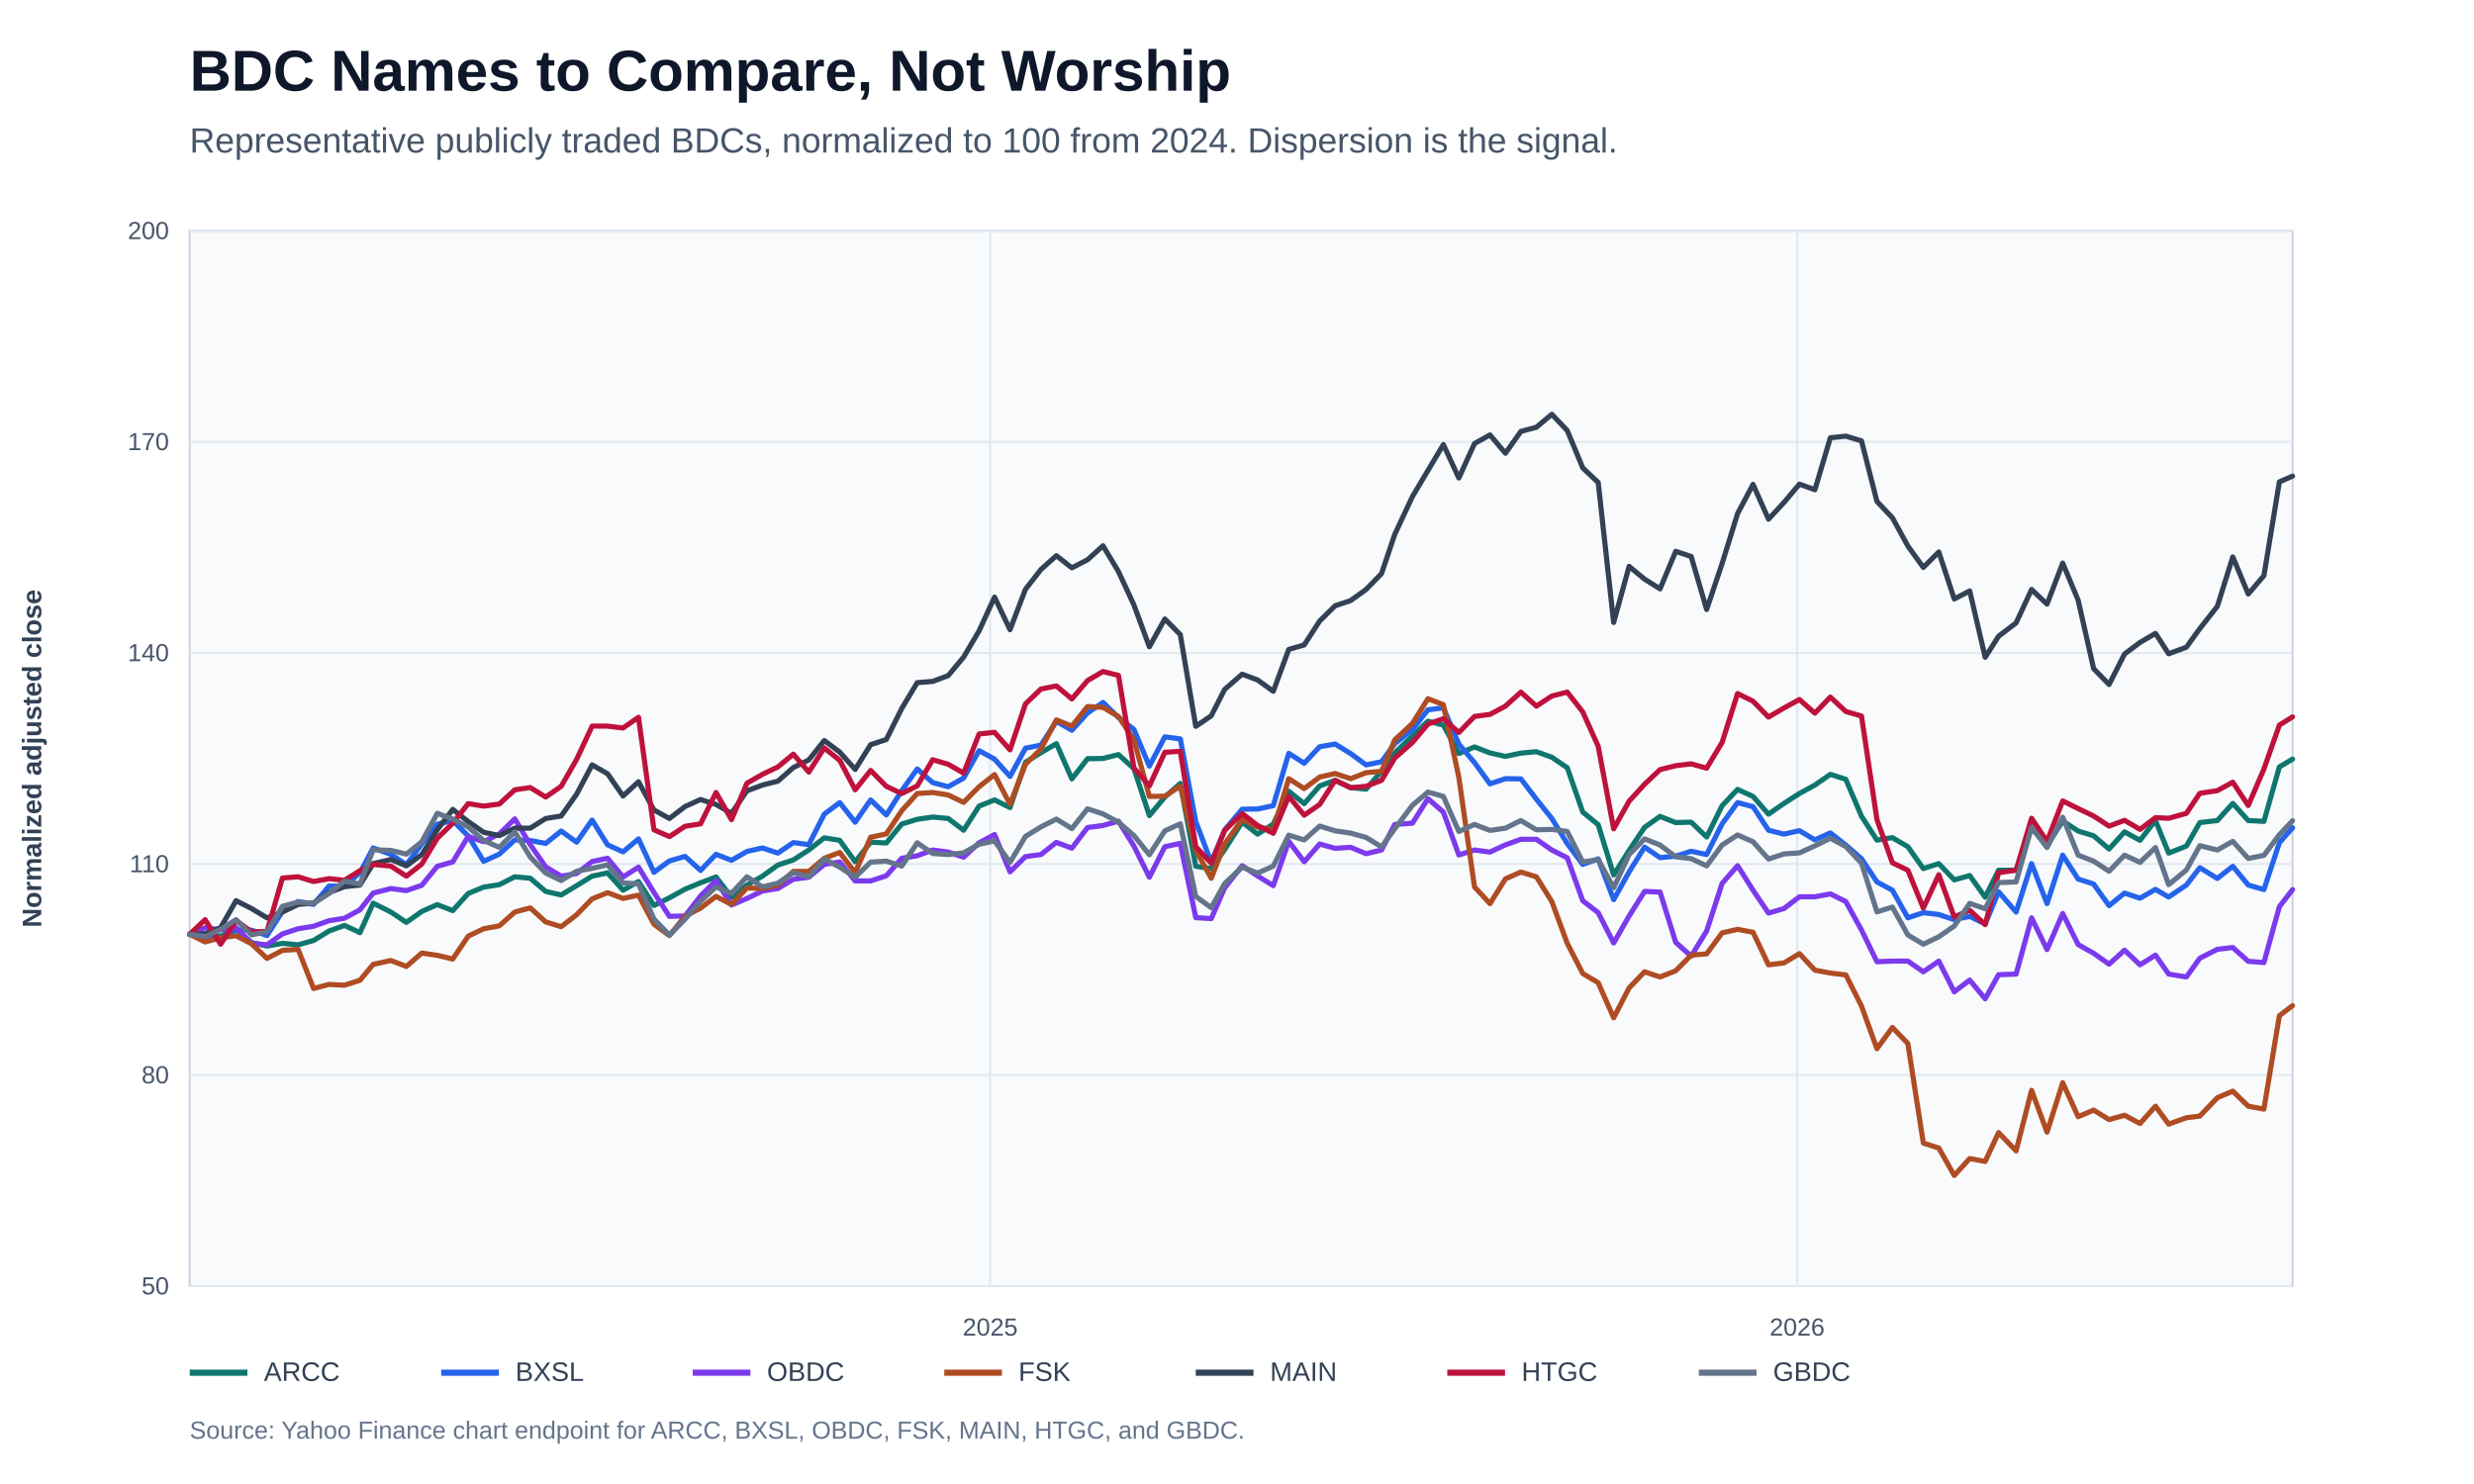
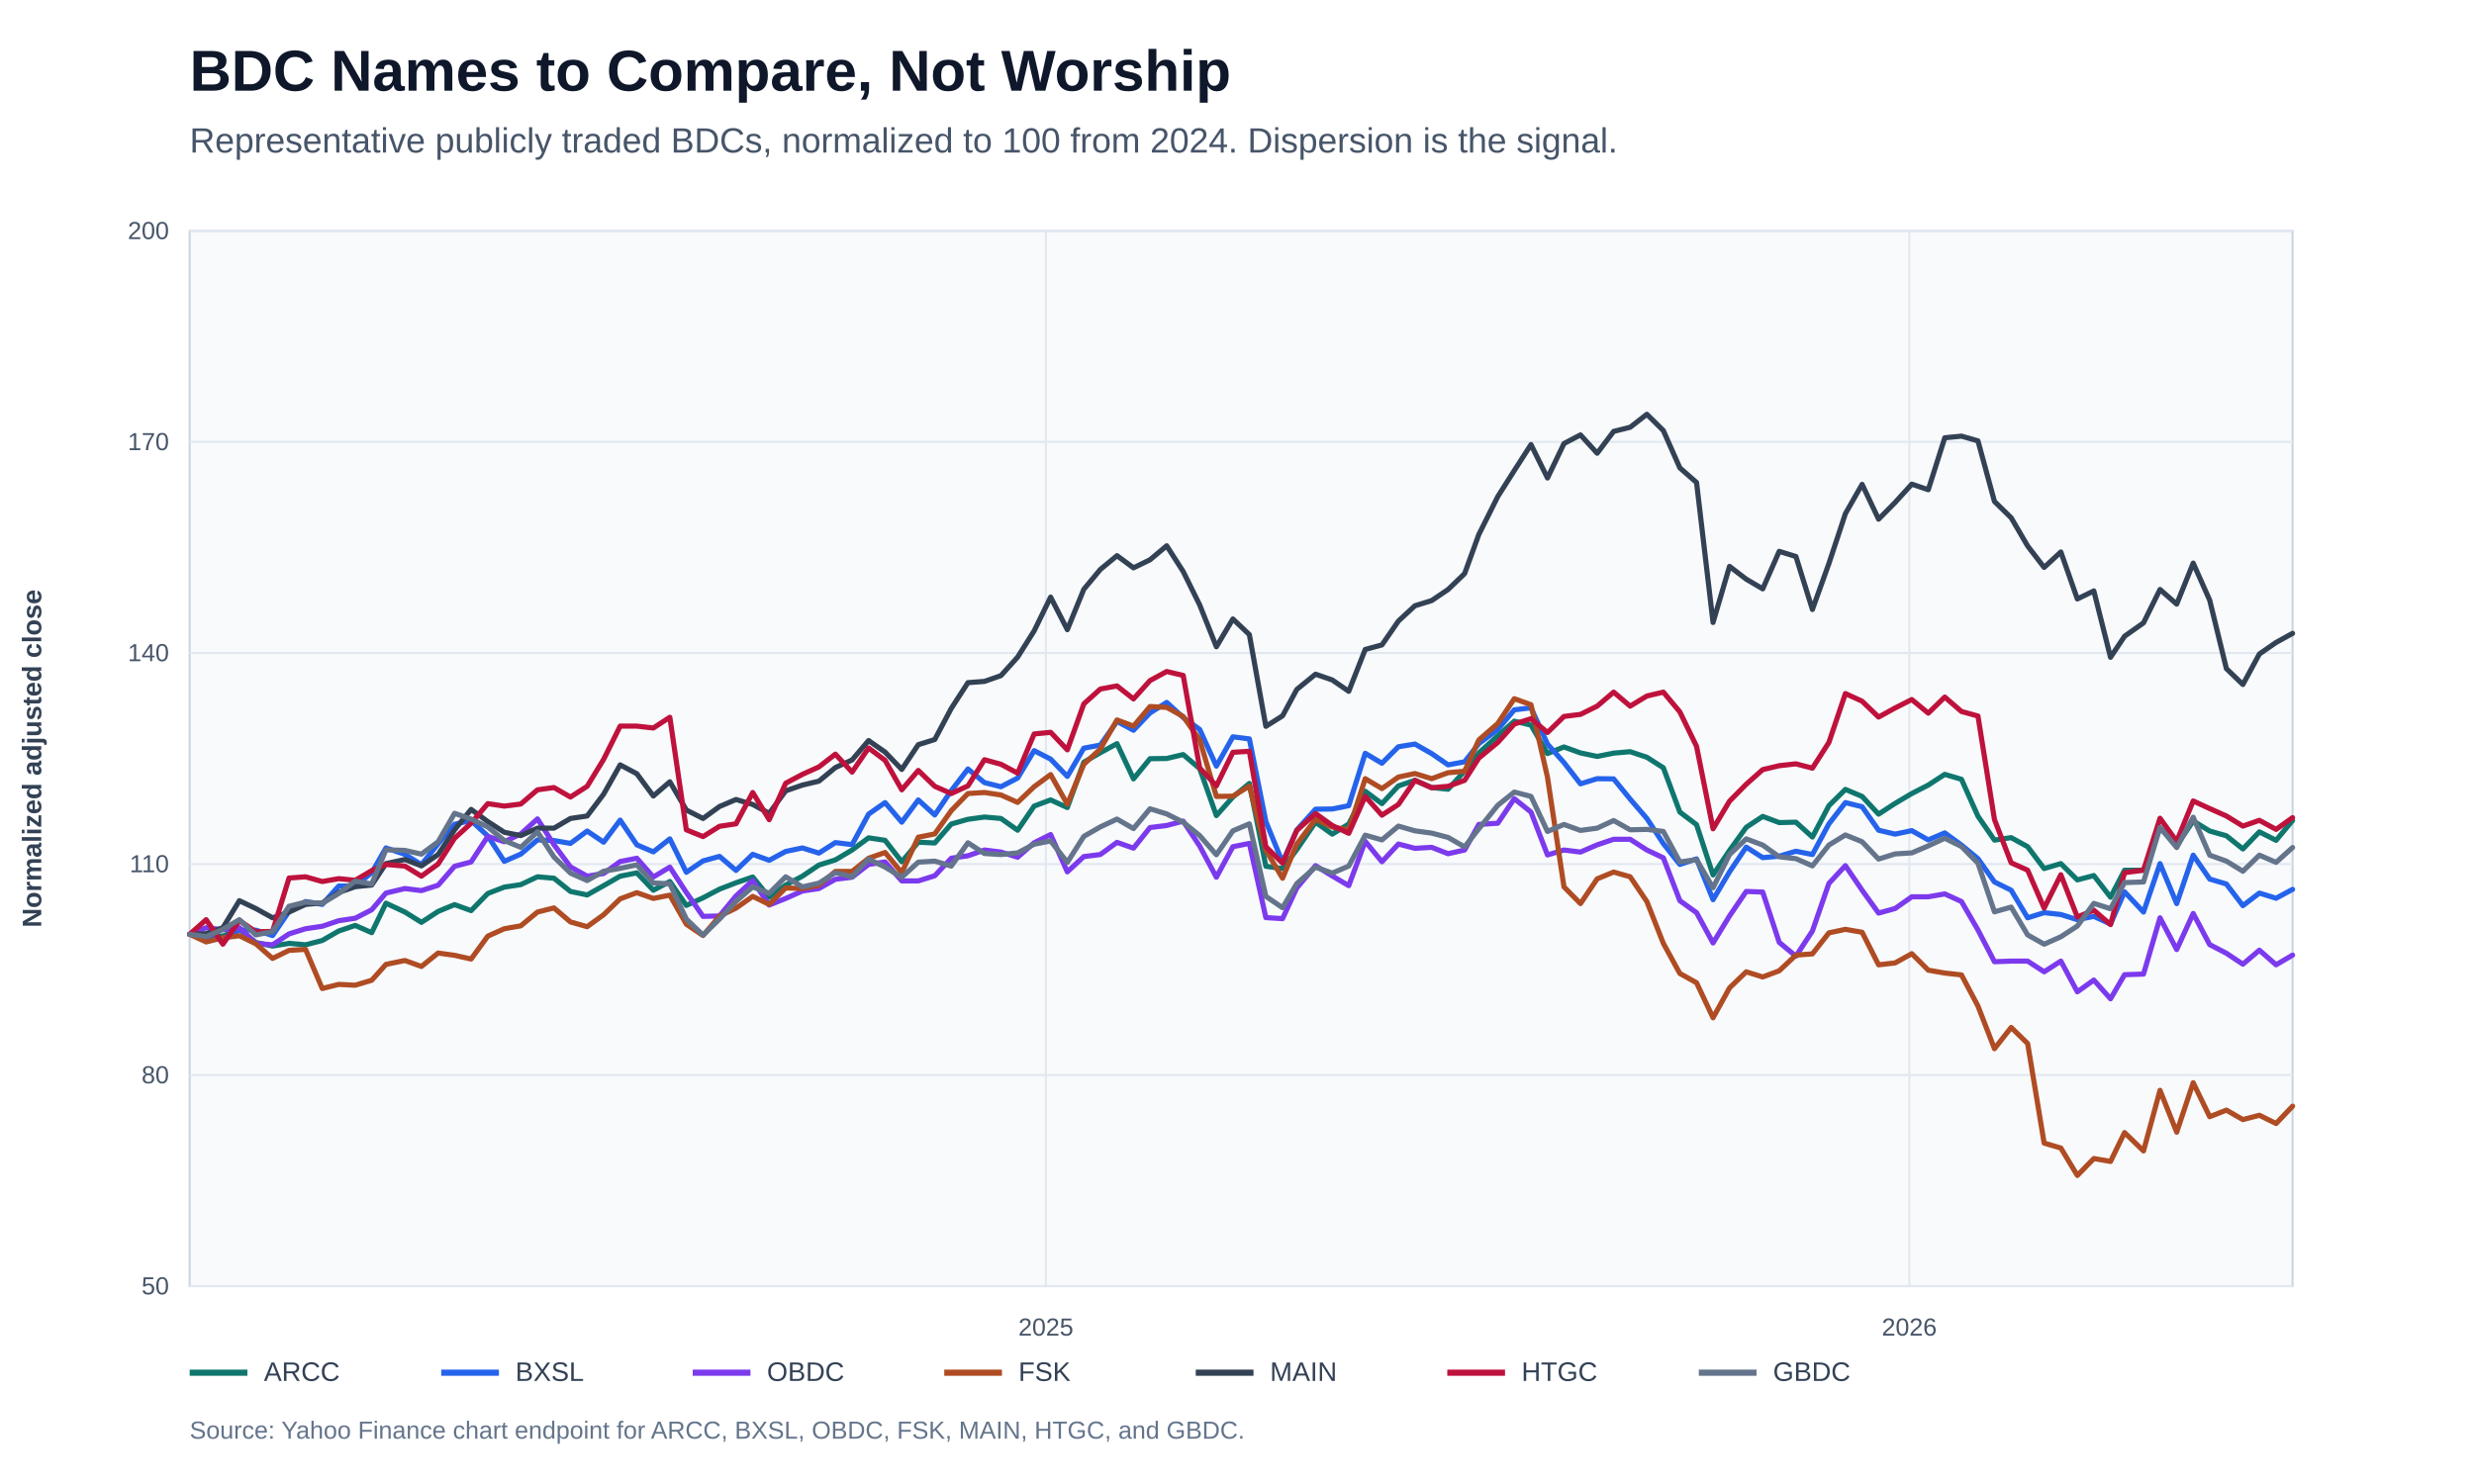
<svg xmlns="http://www.w3.org/2000/svg" viewBox="0 0 1200 720" role="img">
  <style>
  .title { font: 700 28px Arial, sans-serif; fill: #0f172a; }
  .subtitle { font: 400 17px Arial, sans-serif; fill: #475569; }
  .axis { font: 12px Arial, sans-serif; fill: #475569; }
  .label { font: 700 13px Arial, sans-serif; fill: #334155; }
  .legend { font: 13px Arial, sans-serif; fill: #334155; }
  .note { font: 12px Arial, sans-serif; fill: #64748b; }
</style>
  <rect width="1200" height="720" fill="#ffffff" />
  <text x="92" y="44" class="title">BDC Names to Compare, Not Worship</text>
  <text x="92" y="74" class="subtitle">Representative publicly traded BDCs, normalized to 100 from 2024. Dispersion is the signal.</text>
  <rect x="92" y="112" width="1020" height="512" fill="#f8fafc" stroke="#cbd5e1" />
  <line x1="92" y1="624.0" x2="1112" y2="624.0" stroke="#e2e8f0" stroke-width="1" />
  <text x="82" y="628.0" text-anchor="end" class="axis">50</text>
  <line x1="92" y1="521.6" x2="1112" y2="521.6" stroke="#e2e8f0" stroke-width="1" />
  <text x="82" y="525.6" text-anchor="end" class="axis">80</text>
  <line x1="92" y1="419.2" x2="1112" y2="419.2" stroke="#e2e8f0" stroke-width="1" />
  <text x="82" y="423.2" text-anchor="end" class="axis">110</text>
  <line x1="92" y1="316.8" x2="1112" y2="316.8" stroke="#e2e8f0" stroke-width="1" />
  <text x="82" y="320.8" text-anchor="end" class="axis">140</text>
  <line x1="92" y1="214.4" x2="1112" y2="214.4" stroke="#e2e8f0" stroke-width="1" />
  <text x="82" y="218.4" text-anchor="end" class="axis">170</text>
  <line x1="92" y1="112.0" x2="1112" y2="112.0" stroke="#e2e8f0" stroke-width="1" />
  <text x="82" y="116.0" text-anchor="end" class="axis">200</text>
-   <line x1="480.3" y1="112" x2="480.3" y2="624" stroke="#e2e8f0" stroke-width="1" />
-   <text x="480.3" y="648" text-anchor="middle" class="axis">2025</text>
-   <line x1="871.7" y1="112" x2="871.7" y2="624" stroke="#e2e8f0" stroke-width="1" />
-   <text x="871.7" y="648" text-anchor="middle" class="axis">2026</text>
-   <polyline points="92.0,453.3 99.5,453.5 107.0,454.2 114.5,450.8 122.0,457.3 129.5,459.0 137.0,457.7 144.6,458.4 152.1,456.3 159.6,451.7 167.1,449.0 174.6,452.5 181.0,438.2 189.6,442.5 197.1,447.5 204.6,442.2 212.1,438.9 219.6,441.8 227.1,433.5 234.6,430.4 242.2,429.2 249.7,425.4 257.2,426.1 264.7,432.5 272.2,434.2 279.7,429.7 287.2,425.1 294.7,423.5 302.2,431.9 309.7,427.7 317.2,439.3 324.7,435.6 332.3,431.4 339.8,428.3 347.3,425.5 354.8,435.3 362.3,429.4 369.8,425.1 377.3,419.7 384.8,417.2 392.3,412.4 399.8,406.5 407.3,407.7 414.8,418.1 422.3,408.6 429.9,409.0 437.4,399.8 444.9,397.5 452.4,396.4 459.9,397.1 467.4,402.8 474.9,391.1 482.4,388.1 489.9,391.8 497.4,369.8 504.9,365.2 512.4,360.8 519.9,377.9 527.5,368.1 535.0,368.0 542.5,366.1 550.0,372.9 557.5,395.7 565.0,386.7 572.5,380.1 580.0,420.3 587.5,421.4 594.0,412.2 602.5,398.9 610.0,404.7 617.6,399.8 625.1,383.9 632.6,389.9 640.1,381.3 647.6,378.6 655.1,382.1 662.6,382.9 670.1,374.1 676.5,365.3 685.1,357.0 692.6,349.9 700.1,351.8 707.6,365.6 715.2,362.4 722.7,365.3 730.2,367.0 737.7,365.4 745.2,364.7 752.7,367.4 760.2,372.5 767.7,394.0 775.2,400.1 782.7,424.5 790.2,412.6 797.7,401.4 805.2,396.1 812.8,399.1 820.3,398.9 827.8,406.1 835.3,390.9 842.8,383.0 850.3,386.4 857.8,395.0 865.3,389.8 872.8,385.0 880.3,380.9 887.8,375.7 895.3,378.1 902.9,396.0 910.4,407.6 917.9,406.4 925.4,410.8 932.9,421.4 940.4,419.0 947.9,426.9 955.4,424.8 962.9,435.3 969.4,422.2 977.9,422.2 985.4,401.6 992.9,410.2 1000.5,398.3 1008.0,403.2 1015.5,405.5 1023.0,411.9 1030.5,403.6 1038.0,407.7 1045.5,398.1 1051.9,413.9 1060.5,410.5 1067.0,399.1 1075.5,398.1 1083.0,389.8 1090.5,398.1 1098.1,398.5 1105.6,372.1 1112.0,368.3" fill="none" stroke="#0f766e" stroke-width="2.5" stroke-linejoin="round" stroke-linecap="round" />
-   <polyline points="92.0,453.3 99.5,455.1 107.0,455.6 114.5,451.2 122.0,451.3 129.5,453.9 137.0,442.2 144.6,437.4 152.1,438.8 159.6,429.9 167.1,429.9 174.6,423.4 181.0,411.4 189.6,414.5 197.1,419.5 204.6,409.4 212.1,399.9 219.6,398.1 227.1,405.6 234.6,417.9 242.2,414.4 249.7,407.5 257.2,407.8 264.7,409.2 272.2,403.2 279.7,408.6 287.2,397.9 294.7,409.9 302.2,413.3 309.7,407.0 317.2,423.2 324.7,417.7 332.3,415.5 339.8,422.3 347.3,414.5 354.8,417.4 362.3,413.1 369.8,411.4 377.3,413.9 384.8,408.8 392.3,409.8 399.8,395.0 407.3,389.4 414.8,398.9 422.3,388.1 429.9,395.4 437.4,383.6 444.9,373.1 452.4,379.7 459.9,381.7 467.4,377.5 474.9,364.2 482.4,368.3 489.9,376.7 497.4,363.0 504.9,361.5 512.4,350.0 519.9,354.3 527.5,345.9 535.0,340.8 542.5,348.1 550.0,353.9 557.5,371.7 565.0,357.5 572.5,358.5 580.0,398.6 587.5,418.4 594.0,402.7 602.5,392.6 610.0,392.5 617.6,390.9 625.1,365.5 632.6,370.3 640.1,362.3 647.6,361.0 655.1,365.6 662.6,371.1 670.1,369.6 676.5,360.8 685.1,353.9 692.6,344.4 700.1,343.4 707.6,361.0 715.2,370.0 722.7,380.3 730.2,377.8 737.7,377.9 745.2,387.7 752.7,397.1 760.2,409.3 767.7,419.4 775.2,416.7 782.7,436.5 790.2,423.0 797.7,411.0 805.2,416.1 812.8,415.4 820.3,413.0 827.8,414.6 835.3,399.7 842.8,389.4 850.3,391.4 857.8,402.8 865.3,404.7 872.8,403.0 880.3,407.5 887.8,404.1 895.3,410.0 902.9,416.6 910.4,427.9 917.9,431.9 925.4,445.3 932.9,442.8 940.4,443.7 947.9,446.2 955.4,444.6 962.9,448.3 969.4,432.7 977.9,442.5 985.4,419.0 992.9,438.4 1000.5,414.9 1008.0,426.5 1015.5,428.9 1023.0,439.4 1030.5,433.3 1038.0,435.8 1045.5,431.5 1051.9,435.2 1060.5,429.4 1067.0,421.0 1075.5,426.2 1083.0,420.3 1090.5,429.4 1098.1,431.6 1105.6,408.9 1112.0,401.6" fill="none" stroke="#2563eb" stroke-width="2.5" stroke-linejoin="round" stroke-linecap="round" />
-   <polyline points="92.0,453.3 99.5,450.1 107.0,451.1 114.5,450.1 122.0,457.7 129.5,458.4 137.0,453.1 144.6,450.6 152.1,449.4 159.6,446.7 167.1,445.5 174.6,441.4 181.0,433.3 189.6,431.1 197.1,432.1 204.6,429.5 212.1,420.3 219.6,418.2 227.1,405.8 234.6,408.4 242.2,404.6 249.7,397.3 257.2,409.8 264.7,420.6 272.2,425.1 279.7,423.8 287.2,418.0 294.7,416.4 302.2,425.5 309.7,420.7 317.2,433.0 324.7,444.6 332.3,444.4 339.8,434.7 347.3,427.2 354.8,439.1 362.3,435.9 369.8,432.3 377.3,431.1 384.8,426.6 392.3,425.6 399.8,419.4 407.3,418.2 414.8,427.4 422.3,427.4 429.9,424.9 437.4,416.4 444.9,415.2 452.4,412.4 459.9,413.4 467.4,415.9 474.9,408.9 482.4,404.9 489.9,423.0 497.4,415.6 504.9,414.6 512.4,408.7 519.9,411.5 527.5,401.5 535.0,400.5 542.5,398.4 550.0,410.5 557.5,425.6 565.0,410.8 572.5,409.2 580.0,445.2 587.5,445.7 594.0,430.8 602.5,420.0 610.0,425.0 617.6,429.7 625.1,408.2 632.6,418.1 640.1,409.5 647.6,411.6 655.1,411.1 662.6,414.2 670.1,412.4 676.5,400.0 685.1,399.4 692.6,387.5 700.1,394.0 707.6,414.8 715.2,412.4 722.7,413.4 730.2,409.9 737.7,407.2 745.2,407.2 752.7,412.4 760.2,416.2 767.7,437.0 775.2,442.8 782.7,457.5 790.2,444.4 797.7,432.5 805.2,432.8 812.8,457.2 820.3,463.9 827.8,451.7 835.3,428.6 842.8,420.0 850.3,431.9 857.8,443.0 865.3,440.8 872.8,435.1 880.3,435.1 887.8,433.7 895.3,437.4 902.9,451.2 910.4,466.6 917.9,466.3 925.4,466.3 932.9,471.5 940.4,466.3 947.9,481.2 955.4,475.5 962.9,484.6 969.4,472.9 977.9,472.6 985.4,445.3 992.9,460.7 1000.5,443.2 1008.0,458.3 1015.5,462.5 1023.0,467.8 1030.5,461.0 1038.0,468.1 1045.5,463.4 1051.9,472.6 1060.5,474.0 1067.0,464.9 1075.5,460.6 1083.0,459.7 1090.5,466.4 1098.1,467.0 1105.6,439.9 1112.0,431.6" fill="none" stroke="#7c3aed" stroke-width="2.5" stroke-linejoin="round" stroke-linecap="round" />
-   <polyline points="92.0,453.3 99.5,457.0 107.0,455.0 114.5,454.0 122.0,457.9 129.5,465.0 137.0,461.1 144.6,460.6 152.1,479.6 159.6,477.6 167.1,478.0 174.6,475.6 181.0,467.9 189.6,466.0 197.1,468.9 204.6,462.4 212.1,463.5 219.6,465.3 227.1,454.2 234.6,450.6 242.2,449.2 249.7,442.5 257.2,440.5 264.7,447.3 272.2,449.6 279.7,443.8 287.2,436.1 294.7,433.1 302.2,435.9 309.7,434.3 317.2,448.4 324.7,453.9 332.3,444.5 339.8,440.6 347.3,434.9 354.8,438.8 362.3,430.8 369.8,431.1 377.3,429.5 384.8,422.8 392.3,422.8 399.8,416.4 407.3,413.6 414.8,423.4 422.3,406.2 429.9,404.6 437.4,393.3 444.9,385.0 452.4,384.5 459.9,385.7 467.4,389.3 474.9,381.7 482.4,375.8 489.9,390.2 497.4,370.8 504.9,363.4 512.4,349.3 519.9,352.3 527.5,342.8 535.0,343.2 542.5,347.6 550.0,359.0 557.5,386.4 565.0,386.3 572.5,381.4 580.0,412.5 587.5,426.1 594.0,409.5 602.5,397.5 610.0,401.3 617.6,402.6 625.1,377.8 632.6,382.6 640.1,377.0 647.6,375.3 655.1,377.8 662.6,374.9 670.1,374.2 676.5,359.0 685.1,351.0 692.6,339.0 700.1,341.9 707.6,377.1 715.2,430.3 722.7,438.4 730.2,426.4 737.7,423.1 745.2,425.4 752.7,437.4 760.2,457.7 767.7,472.3 775.2,476.8 782.7,493.8 790.2,479.3 797.7,471.5 805.2,474.0 812.8,471.0 820.3,463.4 827.8,462.8 835.3,452.6 842.8,450.9 850.3,452.3 857.8,468.1 865.3,467.2 872.8,462.7 880.3,470.7 887.8,472.1 895.3,473.0 902.9,488.1 910.4,508.8 917.9,498.5 925.4,506.3 932.9,554.6 940.4,557.0 947.9,570.3 955.4,562.1 962.9,563.5 969.4,549.5 977.9,558.4 985.4,529.0 992.9,549.3 1000.5,525.3 1008.0,541.8 1015.5,538.6 1023.0,543.2 1030.5,541.1 1038.0,545.1 1045.5,536.7 1051.9,545.4 1060.5,542.3 1067.0,541.5 1075.5,532.6 1083.0,529.4 1090.5,536.7 1098.1,538.1 1105.6,492.8 1112.0,487.9" fill="none" stroke="#af4c23" stroke-width="2.5" stroke-linejoin="round" stroke-linecap="round" />
-   <polyline points="92.0,453.3 99.5,453.0 107.0,450.1 114.5,437.0 122.0,440.8 129.5,445.3 137.0,442.5 144.6,438.8 152.1,438.1 159.6,433.0 167.1,430.2 174.6,429.4 181.0,419.0 189.6,417.0 197.1,420.1 204.6,414.6 212.1,402.6 219.6,392.7 227.1,398.6 234.6,403.8 242.2,405.4 249.7,401.8 257.2,401.8 264.7,397.1 272.2,395.9 279.7,385.3 287.2,371.1 294.7,375.4 302.2,386.2 309.7,379.3 317.2,393.0 324.7,397.1 332.3,391.3 339.8,387.9 347.3,390.3 354.8,394.6 362.3,383.7 369.8,380.9 377.3,379.0 384.8,372.4 392.3,368.7 399.8,359.3 407.3,364.9 414.8,373.3 422.3,361.3 429.9,358.8 437.4,343.7 444.9,331.2 452.4,330.6 459.9,327.8 467.4,318.8 474.9,306.1 482.4,289.7 489.9,305.5 497.4,285.9 504.9,276.3 512.4,269.6 519.9,275.5 527.5,271.6 535.0,264.8 542.5,277.3 550.0,293.5 557.5,313.8 565.0,300.3 572.5,307.9 580.0,352.4 587.5,347.3 594.0,334.5 602.5,327.1 610.0,329.9 617.6,335.4 625.1,315.1 632.6,312.9 640.1,301.3 647.6,293.9 655.1,291.4 662.6,286.0 670.1,278.3 676.5,259.3 685.1,240.9 692.6,228.3 700.1,215.7 707.6,231.9 715.2,215.2 722.7,211.0 730.2,219.9 737.7,209.3 745.2,207.3 752.7,201.0 760.2,208.9 767.7,227.0 775.2,234.1 782.7,302.0 790.2,274.8 797.7,281.0 805.2,285.7 812.8,267.5 820.3,270.0 827.8,295.7 835.3,273.4 842.8,249.2 850.3,235.0 857.8,251.9 865.3,243.8 872.8,234.9 880.3,237.6 887.8,212.4 895.3,211.6 902.9,213.9 910.4,243.3 917.9,251.2 925.4,264.9 932.9,275.3 940.4,267.8 947.9,290.6 955.4,286.7 962.9,318.9 969.4,308.7 977.9,302.2 985.4,286.0 992.9,293.1 1000.5,273.2 1008.0,291.2 1015.5,324.4 1023.0,332.1 1030.5,317.3 1038.0,311.7 1045.5,307.3 1051.9,317.2 1060.5,314.0 1067.0,305.0 1075.5,294.2 1083.0,270.2 1090.5,288.2 1098.1,279.3 1105.6,233.8 1112.0,231.0" fill="none" stroke="#334155" stroke-width="2.5" stroke-linejoin="round" stroke-linecap="round" />
-   <polyline points="92.0,453.3 99.5,446.2 107.0,458.1 114.5,446.6 122.0,452.1 129.5,451.9 137.0,426.0 144.6,425.4 152.1,427.7 159.6,426.3 167.1,427.1 174.6,422.4 181.0,419.4 189.6,420.2 197.1,425.1 204.6,419.2 212.1,406.7 219.6,399.4 227.1,389.9 234.6,391.1 242.2,390.1 249.7,383.2 257.2,382.1 264.7,386.7 272.2,381.5 279.7,368.4 287.2,352.3 294.7,352.3 302.2,353.2 309.7,348.0 317.2,402.6 324.7,405.9 332.3,400.9 339.8,399.7 347.3,384.5 354.8,397.7 362.3,380.0 369.8,375.7 377.3,372.1 384.8,365.9 392.3,374.6 399.8,362.9 407.3,368.9 414.8,383.2 422.3,373.8 429.9,381.5 437.4,385.0 444.9,381.3 452.4,368.6 459.9,370.8 467.4,375.1 474.9,356.1 482.4,355.3 489.9,363.8 497.4,341.5 504.9,334.3 512.4,332.8 519.9,339.1 527.5,330.2 535.0,325.8 542.5,327.7 550.0,372.6 557.5,381.3 565.0,365.0 572.5,364.5 580.0,410.8 587.5,418.8 594.0,402.9 602.5,394.7 610.0,400.5 617.6,404.3 625.1,386.4 632.6,395.5 640.1,390.3 647.6,378.6 655.1,382.2 662.6,381.5 670.1,378.6 676.5,367.8 685.1,360.2 692.6,351.3 700.1,348.7 707.6,355.4 715.2,347.6 722.7,346.6 730.2,342.6 737.7,335.8 745.2,342.6 752.7,337.7 760.2,335.8 767.7,345.4 775.2,362.1 782.7,402.1 790.2,388.7 797.7,380.5 805.2,373.4 812.8,371.5 820.3,370.6 827.8,372.7 835.3,360.2 842.8,336.5 850.3,340.2 857.8,347.9 865.3,343.5 872.8,339.4 880.3,346.0 887.8,338.2 895.3,345.2 902.9,347.4 910.4,397.6 917.9,418.6 925.4,422.2 932.9,440.6 940.4,424.4 947.9,444.9 955.4,441.6 962.9,448.6 969.4,423.4 977.9,422.2 985.4,397.0 992.9,408.2 1000.5,388.6 1008.0,392.3 1015.5,395.9 1023.0,400.8 1030.5,398.0 1038.0,402.4 1045.5,396.7 1051.9,397.0 1060.5,394.6 1067.0,384.9 1075.5,383.6 1083.0,379.5 1090.5,390.8 1098.1,373.1 1105.6,351.8 1112.0,347.8" fill="none" stroke="#be123c" stroke-width="2.5" stroke-linejoin="round" stroke-linecap="round" />
-   <polyline points="92.0,453.3 99.5,454.4 107.0,450.9 114.5,446.2 122.0,453.6 129.5,452.0 137.0,439.7 144.6,437.7 152.1,438.3 159.6,433.5 167.1,427.5 174.6,428.9 181.0,412.3 189.6,412.6 197.1,414.4 204.6,408.4 212.1,394.6 219.6,397.4 227.1,401.2 234.6,407.8 242.2,411.1 249.7,403.6 257.2,415.8 264.7,423.6 272.2,427.2 279.7,422.7 287.2,421.3 294.7,419.6 302.2,428.4 309.7,428.8 317.2,445.9 324.7,453.7 332.3,445.9 339.8,437.3 347.3,430.3 354.8,433.4 362.3,425.4 369.8,430.3 377.3,428.5 384.8,423.4 392.3,425.4 399.8,416.8 407.3,420.7 414.8,425.6 422.3,418.3 429.9,417.8 437.4,420.2 444.9,408.9 452.4,414.1 459.9,414.6 467.4,413.8 474.9,409.6 482.4,408.0 489.9,418.4 497.4,405.8 504.9,401.2 512.4,397.4 519.9,402.0 527.5,392.4 535.0,394.9 542.5,398.9 550.0,405.4 557.5,414.7 565.0,403.1 572.5,399.7 580.0,434.9 587.5,440.4 594.0,428.7 602.5,420.7 610.0,423.6 617.6,420.2 625.1,405.2 632.6,407.5 640.1,400.8 647.6,403.1 655.1,404.2 662.6,406.3 670.1,410.9 676.5,402.1 685.1,390.7 692.6,384.3 700.1,386.4 707.6,403.4 715.2,400.0 722.7,402.9 730.2,401.8 737.7,398.1 745.2,402.6 752.7,402.4 760.2,403.4 767.7,418.2 775.2,417.1 782.7,430.7 790.2,414.6 797.7,407.0 805.2,410.0 812.8,415.7 820.3,416.6 827.8,420.1 835.3,410.0 842.8,405.1 850.3,408.4 857.8,416.8 865.3,414.3 872.8,413.8 880.3,410.4 887.8,406.7 895.3,410.7 902.9,418.8 910.4,442.4 917.9,440.1 925.4,453.6 932.9,458.1 940.4,454.5 947.9,449.3 955.4,438.3 962.9,440.9 969.4,428.2 977.9,427.9 985.4,401.4 992.9,411.2 1000.5,396.5 1008.0,414.9 1015.5,417.8 1023.0,422.7 1030.5,414.9 1038.0,418.4 1045.5,411.2 1051.9,429.2 1060.5,422.1 1067.0,410.3 1075.5,412.4 1083.0,408.2 1090.5,416.5 1098.1,415.0 1105.6,405.0 1112.0,398.2" fill="none" stroke="#64748b" stroke-width="2.5" stroke-linejoin="round" stroke-linecap="round" />
+   <line x1="507.3" y1="112" x2="507.3" y2="624" stroke="#e2e8f0" stroke-width="1" />
+   <text x="507.3" y="648" text-anchor="middle" class="axis">2025</text>
+   <line x1="926.1" y1="112" x2="926.1" y2="624" stroke="#e2e8f0" stroke-width="1" />
+   <text x="926.1" y="648" text-anchor="middle" class="axis">2026</text>
+   <polyline points="92.0,453.3 100.0,453.5 108.1,454.2 116.1,450.8 124.1,457.3 132.2,459.0 140.2,457.7 148.2,458.4 156.3,456.3 164.3,451.7 172.3,449.0 180.3,452.5 187.2,438.2 196.4,442.5 204.4,447.5 212.5,442.2 220.5,438.9 228.5,441.8 236.6,433.5 244.6,430.4 252.6,429.2 260.7,425.4 268.7,426.1 276.7,432.5 284.8,434.2 292.8,429.7 300.8,425.1 308.9,423.5 316.9,431.9 324.9,427.7 332.9,439.3 341.0,435.6 349.0,431.4 357.0,428.3 365.1,425.5 373.1,435.3 381.1,429.4 389.2,425.1 397.2,419.7 405.2,417.2 413.3,412.4 421.3,406.5 429.3,407.7 437.4,418.1 445.4,408.6 453.4,409.0 461.4,399.8 469.5,397.5 477.5,396.4 485.5,397.1 493.6,402.8 501.6,391.1 509.6,388.1 517.7,391.8 525.7,369.8 533.7,365.2 541.8,360.8 549.8,377.9 557.8,368.1 565.9,368.0 573.9,366.1 581.9,372.9 590.0,395.7 598.0,386.7 606.0,380.1 614.0,420.3 622.1,421.4 629.0,412.2 638.1,398.9 646.2,404.7 654.2,399.8 662.2,383.9 670.3,389.9 678.3,381.3 686.3,378.6 694.4,382.1 702.4,382.9 710.4,374.1 717.3,365.3 726.5,357.0 734.5,349.9 742.6,351.8 750.6,365.6 758.6,362.4 766.6,365.3 774.7,367.0 782.7,365.4 790.7,364.7 798.8,367.4 806.8,372.5 814.8,394.0 822.9,400.1 830.9,424.5 838.9,412.6 847.0,401.4 855.0,396.1 863.0,399.1 871.1,398.9 879.1,406.1 887.1,390.9 895.1,383.0 903.2,386.4 911.2,395.0 919.2,389.8 927.3,385.0 935.3,380.9 943.3,375.7 951.4,378.1 959.4,396.0 967.4,407.6 975.5,406.4 983.5,410.8 991.5,421.4 999.6,419.0 1007.6,426.9 1015.6,424.8 1023.7,435.3 1030.5,422.2 1039.7,422.2 1047.7,401.6 1055.8,410.2 1063.8,398.3 1071.8,403.2 1079.9,405.5 1087.9,411.9 1095.9,403.6 1104.0,407.7 1112.0,398.1" fill="none" stroke="#0f766e" stroke-width="2.5" stroke-linejoin="round" stroke-linecap="round" />
+   <polyline points="92.0,453.3 100.0,455.1 108.1,455.6 116.1,451.2 124.1,451.3 132.2,453.9 140.2,442.2 148.2,437.4 156.3,438.8 164.3,429.9 172.3,429.9 180.3,423.4 187.2,411.4 196.4,414.5 204.4,419.5 212.5,409.4 220.5,399.9 228.5,398.1 236.6,405.6 244.6,417.9 252.6,414.4 260.7,407.5 268.7,407.8 276.7,409.2 284.8,403.2 292.8,408.6 300.8,397.9 308.9,409.9 316.9,413.3 324.9,407.0 332.9,423.2 341.0,417.7 349.0,415.5 357.0,422.3 365.1,414.5 373.1,417.4 381.1,413.1 389.2,411.4 397.2,413.9 405.2,408.8 413.3,409.8 421.3,395.0 429.3,389.4 437.4,398.9 445.4,388.1 453.4,395.4 461.4,383.6 469.5,373.1 477.5,379.7 485.5,381.7 493.6,377.5 501.6,364.2 509.6,368.3 517.7,376.7 525.7,363.0 533.7,361.5 541.8,350.0 549.8,354.3 557.8,345.9 565.9,340.8 573.9,348.1 581.9,353.9 590.0,371.7 598.0,357.5 606.0,358.5 614.0,398.6 622.1,418.4 629.0,402.7 638.1,392.6 646.2,392.5 654.2,390.9 662.2,365.5 670.3,370.3 678.3,362.3 686.3,361.0 694.4,365.6 702.4,371.1 710.4,369.6 717.3,360.8 726.5,353.9 734.5,344.4 742.6,343.4 750.6,361.0 758.6,370.0 766.6,380.3 774.7,377.8 782.7,377.9 790.7,387.7 798.8,397.1 806.8,409.3 814.8,419.4 822.9,416.7 830.9,436.5 838.9,423.0 847.0,411.0 855.0,416.1 863.0,415.4 871.1,413.0 879.1,414.6 887.1,399.7 895.1,389.4 903.2,391.4 911.2,402.8 919.2,404.7 927.3,403.0 935.3,407.5 943.3,404.1 951.4,410.0 959.4,416.6 967.4,427.9 975.5,431.9 983.5,445.3 991.5,442.8 999.6,443.7 1007.6,446.2 1015.6,444.6 1023.7,448.3 1030.5,432.7 1039.7,442.5 1047.7,419.0 1055.8,438.4 1063.8,414.9 1071.8,426.5 1079.9,428.9 1087.9,439.4 1095.9,433.3 1104.0,435.8 1112.0,431.5" fill="none" stroke="#2563eb" stroke-width="2.5" stroke-linejoin="round" stroke-linecap="round" />
+   <polyline points="92.0,453.3 100.0,450.1 108.1,451.1 116.1,450.1 124.1,457.7 132.2,458.4 140.2,453.1 148.2,450.6 156.3,449.4 164.3,446.7 172.3,445.5 180.3,441.4 187.2,433.3 196.4,431.1 204.4,432.1 212.5,429.5 220.5,420.3 228.5,418.2 236.6,405.8 244.6,408.4 252.6,404.6 260.7,397.3 268.7,409.8 276.7,420.6 284.8,425.1 292.8,423.8 300.8,418.0 308.9,416.4 316.9,425.5 324.9,420.7 332.9,433.0 341.0,444.6 349.0,444.4 357.0,434.7 365.1,427.2 373.1,439.1 381.1,435.9 389.2,432.3 397.2,431.1 405.2,426.6 413.3,425.6 421.3,419.4 429.3,418.2 437.4,427.4 445.4,427.4 453.4,424.9 461.4,416.4 469.5,415.2 477.5,412.4 485.5,413.4 493.6,415.9 501.6,408.9 509.6,404.9 517.7,423.0 525.7,415.6 533.7,414.6 541.8,408.7 549.8,411.5 557.8,401.5 565.9,400.5 573.9,398.4 581.9,410.5 590.0,425.6 598.0,410.8 606.0,409.2 614.0,445.2 622.1,445.7 629.0,430.8 638.1,420.0 646.2,425.0 654.2,429.7 662.2,408.2 670.3,418.1 678.3,409.5 686.3,411.6 694.4,411.1 702.4,414.2 710.4,412.4 717.3,400.0 726.5,399.4 734.5,387.5 742.6,394.0 750.6,414.8 758.6,412.4 766.6,413.4 774.7,409.9 782.7,407.2 790.7,407.2 798.8,412.4 806.8,416.2 814.8,437.0 822.9,442.8 830.9,457.5 838.9,444.4 847.0,432.5 855.0,432.8 863.0,457.2 871.1,463.9 879.1,451.7 887.1,428.6 895.1,420.0 903.2,431.9 911.2,443.0 919.2,440.8 927.3,435.1 935.3,435.1 943.3,433.7 951.4,437.4 959.4,451.2 967.4,466.6 975.5,466.3 983.5,466.3 991.5,471.5 999.6,466.3 1007.6,481.2 1015.6,475.5 1023.7,484.6 1030.5,472.9 1039.7,472.6 1047.7,445.3 1055.8,460.7 1063.8,443.2 1071.8,458.3 1079.9,462.5 1087.9,467.8 1095.9,461.0 1104.0,468.1 1112.0,463.4" fill="none" stroke="#7c3aed" stroke-width="2.5" stroke-linejoin="round" stroke-linecap="round" />
+   <polyline points="92.0,453.3 100.0,457.0 108.1,455.0 116.1,454.0 124.1,457.9 132.2,465.0 140.2,461.1 148.2,460.6 156.3,479.6 164.3,477.6 172.3,478.0 180.3,475.6 187.2,467.9 196.4,466.0 204.4,468.9 212.5,462.4 220.5,463.5 228.5,465.3 236.6,454.2 244.6,450.6 252.6,449.2 260.7,442.5 268.7,440.5 276.7,447.3 284.8,449.6 292.8,443.8 300.8,436.1 308.9,433.1 316.9,435.9 324.9,434.3 332.9,448.4 341.0,453.9 349.0,444.5 357.0,440.6 365.1,434.9 373.1,438.8 381.1,430.8 389.2,431.1 397.2,429.5 405.2,422.8 413.3,422.8 421.3,416.4 429.3,413.6 437.4,423.4 445.4,406.2 453.4,404.6 461.4,393.3 469.5,385.0 477.5,384.5 485.5,385.7 493.6,389.3 501.6,381.7 509.6,375.8 517.7,390.2 525.7,370.8 533.7,363.4 541.8,349.3 549.8,352.3 557.8,342.8 565.9,343.2 573.9,347.6 581.9,359.0 590.0,386.4 598.0,386.3 606.0,381.4 614.0,412.5 622.1,426.1 629.0,409.5 638.1,397.5 646.2,401.3 654.2,402.6 662.2,377.8 670.3,382.6 678.3,377.0 686.3,375.3 694.4,377.8 702.4,374.9 710.4,374.2 717.3,359.0 726.5,351.0 734.5,339.0 742.6,341.9 750.6,377.1 758.6,430.3 766.6,438.4 774.7,426.4 782.7,423.1 790.7,425.4 798.8,437.4 806.8,457.7 814.8,472.3 822.9,476.8 830.9,493.8 838.9,479.3 847.0,471.5 855.0,474.0 863.0,471.0 871.1,463.4 879.1,462.8 887.1,452.6 895.1,450.9 903.2,452.3 911.2,468.1 919.2,467.2 927.3,462.7 935.3,470.7 943.3,472.1 951.4,473.0 959.4,488.1 967.4,508.8 975.5,498.5 983.5,506.3 991.5,554.6 999.6,557.0 1007.6,570.3 1015.6,562.1 1023.7,563.5 1030.5,549.5 1039.7,558.4 1047.7,529.0 1055.8,549.3 1063.8,525.3 1071.8,541.8 1079.9,538.6 1087.9,543.2 1095.9,541.1 1104.0,545.1 1112.0,536.7" fill="none" stroke="#af4c23" stroke-width="2.5" stroke-linejoin="round" stroke-linecap="round" />
+   <polyline points="92.0,453.3 100.0,453.0 108.1,450.1 116.1,437.0 124.1,440.8 132.2,445.3 140.2,442.5 148.2,438.8 156.3,438.1 164.3,433.0 172.3,430.2 180.3,429.4 187.2,419.0 196.4,417.0 204.4,420.1 212.5,414.6 220.5,402.6 228.5,392.7 236.6,398.6 244.6,403.8 252.6,405.4 260.7,401.8 268.7,401.8 276.7,397.1 284.8,395.9 292.8,385.3 300.8,371.1 308.9,375.4 316.9,386.2 324.9,379.3 332.9,393.0 341.0,397.1 349.0,391.3 357.0,387.9 365.1,390.3 373.1,394.6 381.1,383.7 389.2,380.9 397.2,379.0 405.2,372.4 413.3,368.7 421.3,359.3 429.3,364.9 437.4,373.3 445.4,361.3 453.4,358.8 461.4,343.7 469.5,331.2 477.5,330.6 485.5,327.8 493.6,318.8 501.6,306.1 509.6,289.7 517.7,305.5 525.7,285.9 533.7,276.3 541.8,269.6 549.8,275.5 557.8,271.6 565.9,264.8 573.9,277.3 581.9,293.5 590.0,313.8 598.0,300.3 606.0,307.9 614.0,352.4 622.1,347.3 629.0,334.5 638.1,327.1 646.2,329.9 654.2,335.4 662.2,315.1 670.3,312.9 678.3,301.3 686.3,293.9 694.4,291.4 702.4,286.0 710.4,278.3 717.3,259.3 726.5,240.9 734.5,228.3 742.6,215.7 750.6,231.9 758.6,215.2 766.6,211.0 774.7,219.9 782.7,209.3 790.7,207.3 798.8,201.0 806.8,208.9 814.8,227.0 822.9,234.1 830.9,302.0 838.9,274.8 847.0,281.0 855.0,285.7 863.0,267.5 871.1,270.0 879.1,295.7 887.1,273.4 895.1,249.2 903.2,235.0 911.2,251.9 919.2,243.8 927.3,234.9 935.3,237.6 943.3,212.4 951.4,211.6 959.4,213.9 967.4,243.3 975.5,251.2 983.5,264.9 991.5,275.3 999.6,267.8 1007.6,290.6 1015.6,286.7 1023.7,318.9 1030.5,308.7 1039.7,302.2 1047.7,286.0 1055.8,293.1 1063.8,273.2 1071.8,291.2 1079.9,324.4 1087.9,332.1 1095.9,317.3 1104.0,311.7 1112.0,307.3" fill="none" stroke="#334155" stroke-width="2.5" stroke-linejoin="round" stroke-linecap="round" />
+   <polyline points="92.0,453.3 100.0,446.2 108.1,458.1 116.1,446.6 124.1,452.1 132.2,451.9 140.2,426.0 148.2,425.4 156.3,427.7 164.3,426.3 172.3,427.1 180.3,422.4 187.2,419.4 196.4,420.2 204.4,425.1 212.5,419.2 220.5,406.7 228.5,399.4 236.6,389.9 244.6,391.1 252.6,390.1 260.7,383.2 268.7,382.1 276.7,386.7 284.8,381.5 292.8,368.4 300.8,352.3 308.9,352.3 316.9,353.2 324.9,348.0 332.9,402.6 341.0,405.9 349.0,400.9 357.0,399.7 365.1,384.5 373.1,397.7 381.1,380.0 389.2,375.7 397.2,372.1 405.2,365.9 413.3,374.6 421.3,362.9 429.3,368.9 437.4,383.2 445.4,373.8 453.4,381.5 461.4,385.0 469.5,381.3 477.5,368.6 485.5,370.8 493.6,375.1 501.6,356.1 509.6,355.3 517.7,363.8 525.7,341.5 533.7,334.3 541.8,332.8 549.8,339.1 557.8,330.2 565.9,325.8 573.9,327.7 581.9,372.6 590.0,381.3 598.0,365.0 606.0,364.5 614.0,410.8 622.1,418.8 629.0,402.9 638.1,394.7 646.2,400.5 654.2,404.3 662.2,386.4 670.3,395.5 678.3,390.3 686.3,378.6 694.4,382.2 702.4,381.5 710.4,378.6 717.3,367.8 726.5,360.2 734.5,351.3 742.6,348.7 750.6,355.4 758.6,347.6 766.6,346.6 774.7,342.6 782.7,335.8 790.7,342.6 798.8,337.7 806.8,335.8 814.8,345.4 822.9,362.1 830.9,402.1 838.9,388.7 847.0,380.5 855.0,373.4 863.0,371.5 871.1,370.6 879.1,372.7 887.1,360.2 895.1,336.5 903.2,340.2 911.2,347.9 919.2,343.5 927.3,339.4 935.3,346.0 943.3,338.2 951.4,345.2 959.4,347.4 967.4,397.6 975.5,418.6 983.5,422.2 991.5,440.6 999.6,424.4 1007.6,444.9 1015.6,441.6 1023.7,448.6 1030.5,423.4 1039.7,422.2 1047.7,397.0 1055.8,408.2 1063.8,388.6 1071.8,392.3 1079.9,395.9 1087.9,400.8 1095.9,398.0 1104.0,402.4 1112.0,396.7" fill="none" stroke="#be123c" stroke-width="2.5" stroke-linejoin="round" stroke-linecap="round" />
+   <polyline points="92.0,453.3 100.0,454.4 108.1,450.9 116.1,446.2 124.1,453.6 132.2,452.0 140.2,439.7 148.2,437.7 156.3,438.3 164.3,433.5 172.3,427.5 180.3,428.9 187.2,412.3 196.4,412.6 204.4,414.4 212.5,408.4 220.5,394.6 228.5,397.4 236.6,401.2 244.6,407.8 252.6,411.1 260.7,403.6 268.7,415.8 276.7,423.6 284.8,427.2 292.8,422.7 300.8,421.3 308.9,419.6 316.9,428.4 324.9,428.8 332.9,445.9 341.0,453.7 349.0,445.9 357.0,437.3 365.1,430.3 373.1,433.4 381.1,425.4 389.2,430.3 397.2,428.5 405.2,423.4 413.3,425.4 421.3,416.8 429.3,420.7 437.4,425.6 445.4,418.3 453.4,417.8 461.4,420.2 469.5,408.9 477.5,414.1 485.5,414.6 493.6,413.8 501.6,409.6 509.6,408.0 517.7,418.4 525.7,405.8 533.7,401.2 541.8,397.4 549.8,402.0 557.8,392.4 565.9,394.9 573.9,398.9 581.9,405.4 590.0,414.7 598.0,403.1 606.0,399.7 614.0,434.9 622.1,440.4 629.0,428.7 638.1,420.7 646.2,423.6 654.2,420.2 662.2,405.2 670.3,407.5 678.3,400.8 686.3,403.1 694.4,404.2 702.4,406.3 710.4,410.9 717.3,402.1 726.5,390.7 734.5,384.3 742.6,386.4 750.6,403.4 758.6,400.0 766.6,402.9 774.7,401.8 782.7,398.1 790.7,402.6 798.8,402.4 806.8,403.4 814.8,418.2 822.9,417.1 830.9,430.7 838.9,414.6 847.0,407.0 855.0,410.0 863.0,415.7 871.1,416.6 879.1,420.1 887.1,410.0 895.1,405.1 903.2,408.4 911.2,416.8 919.2,414.3 927.3,413.8 935.3,410.4 943.3,406.7 951.4,410.7 959.4,418.8 967.4,442.4 975.5,440.1 983.5,453.6 991.5,458.1 999.6,454.5 1007.6,449.3 1015.6,438.3 1023.7,440.9 1030.5,428.2 1039.7,427.9 1047.7,401.4 1055.8,411.2 1063.8,396.5 1071.8,414.9 1079.9,417.8 1087.9,422.7 1095.9,414.9 1104.0,418.4 1112.0,411.2" fill="none" stroke="#64748b" stroke-width="2.5" stroke-linejoin="round" stroke-linecap="round" />
  <text x="20" y="368.0" transform="rotate(-90 20 368.0)" class="label" text-anchor="middle">Normalized adjusted close</text>
  <line x1="92" y1="666" x2="120" y2="666" stroke="#0f766e" stroke-width="3" />
  <text x="128" y="670" class="legend">ARCC</text>
  <line x1="214" y1="666" x2="242" y2="666" stroke="#2563eb" stroke-width="3" />
  <text x="250" y="670" class="legend">BXSL</text>
  <line x1="336" y1="666" x2="364" y2="666" stroke="#7c3aed" stroke-width="3" />
  <text x="372" y="670" class="legend">OBDC</text>
  <line x1="458" y1="666" x2="486" y2="666" stroke="#af4c23" stroke-width="3" />
  <text x="494" y="670" class="legend">FSK</text>
  <line x1="580" y1="666" x2="608" y2="666" stroke="#334155" stroke-width="3" />
  <text x="616" y="670" class="legend">MAIN</text>
  <line x1="702" y1="666" x2="730" y2="666" stroke="#be123c" stroke-width="3" />
  <text x="738" y="670" class="legend">HTGC</text>
  <line x1="824" y1="666" x2="852" y2="666" stroke="#64748b" stroke-width="3" />
  <text x="860" y="670" class="legend">GBDC</text>
  <text x="92" y="698" class="note">Source: Yahoo Finance chart endpoint for ARCC, BXSL, OBDC, FSK, MAIN, HTGC, and GBDC.</text>
</svg>
